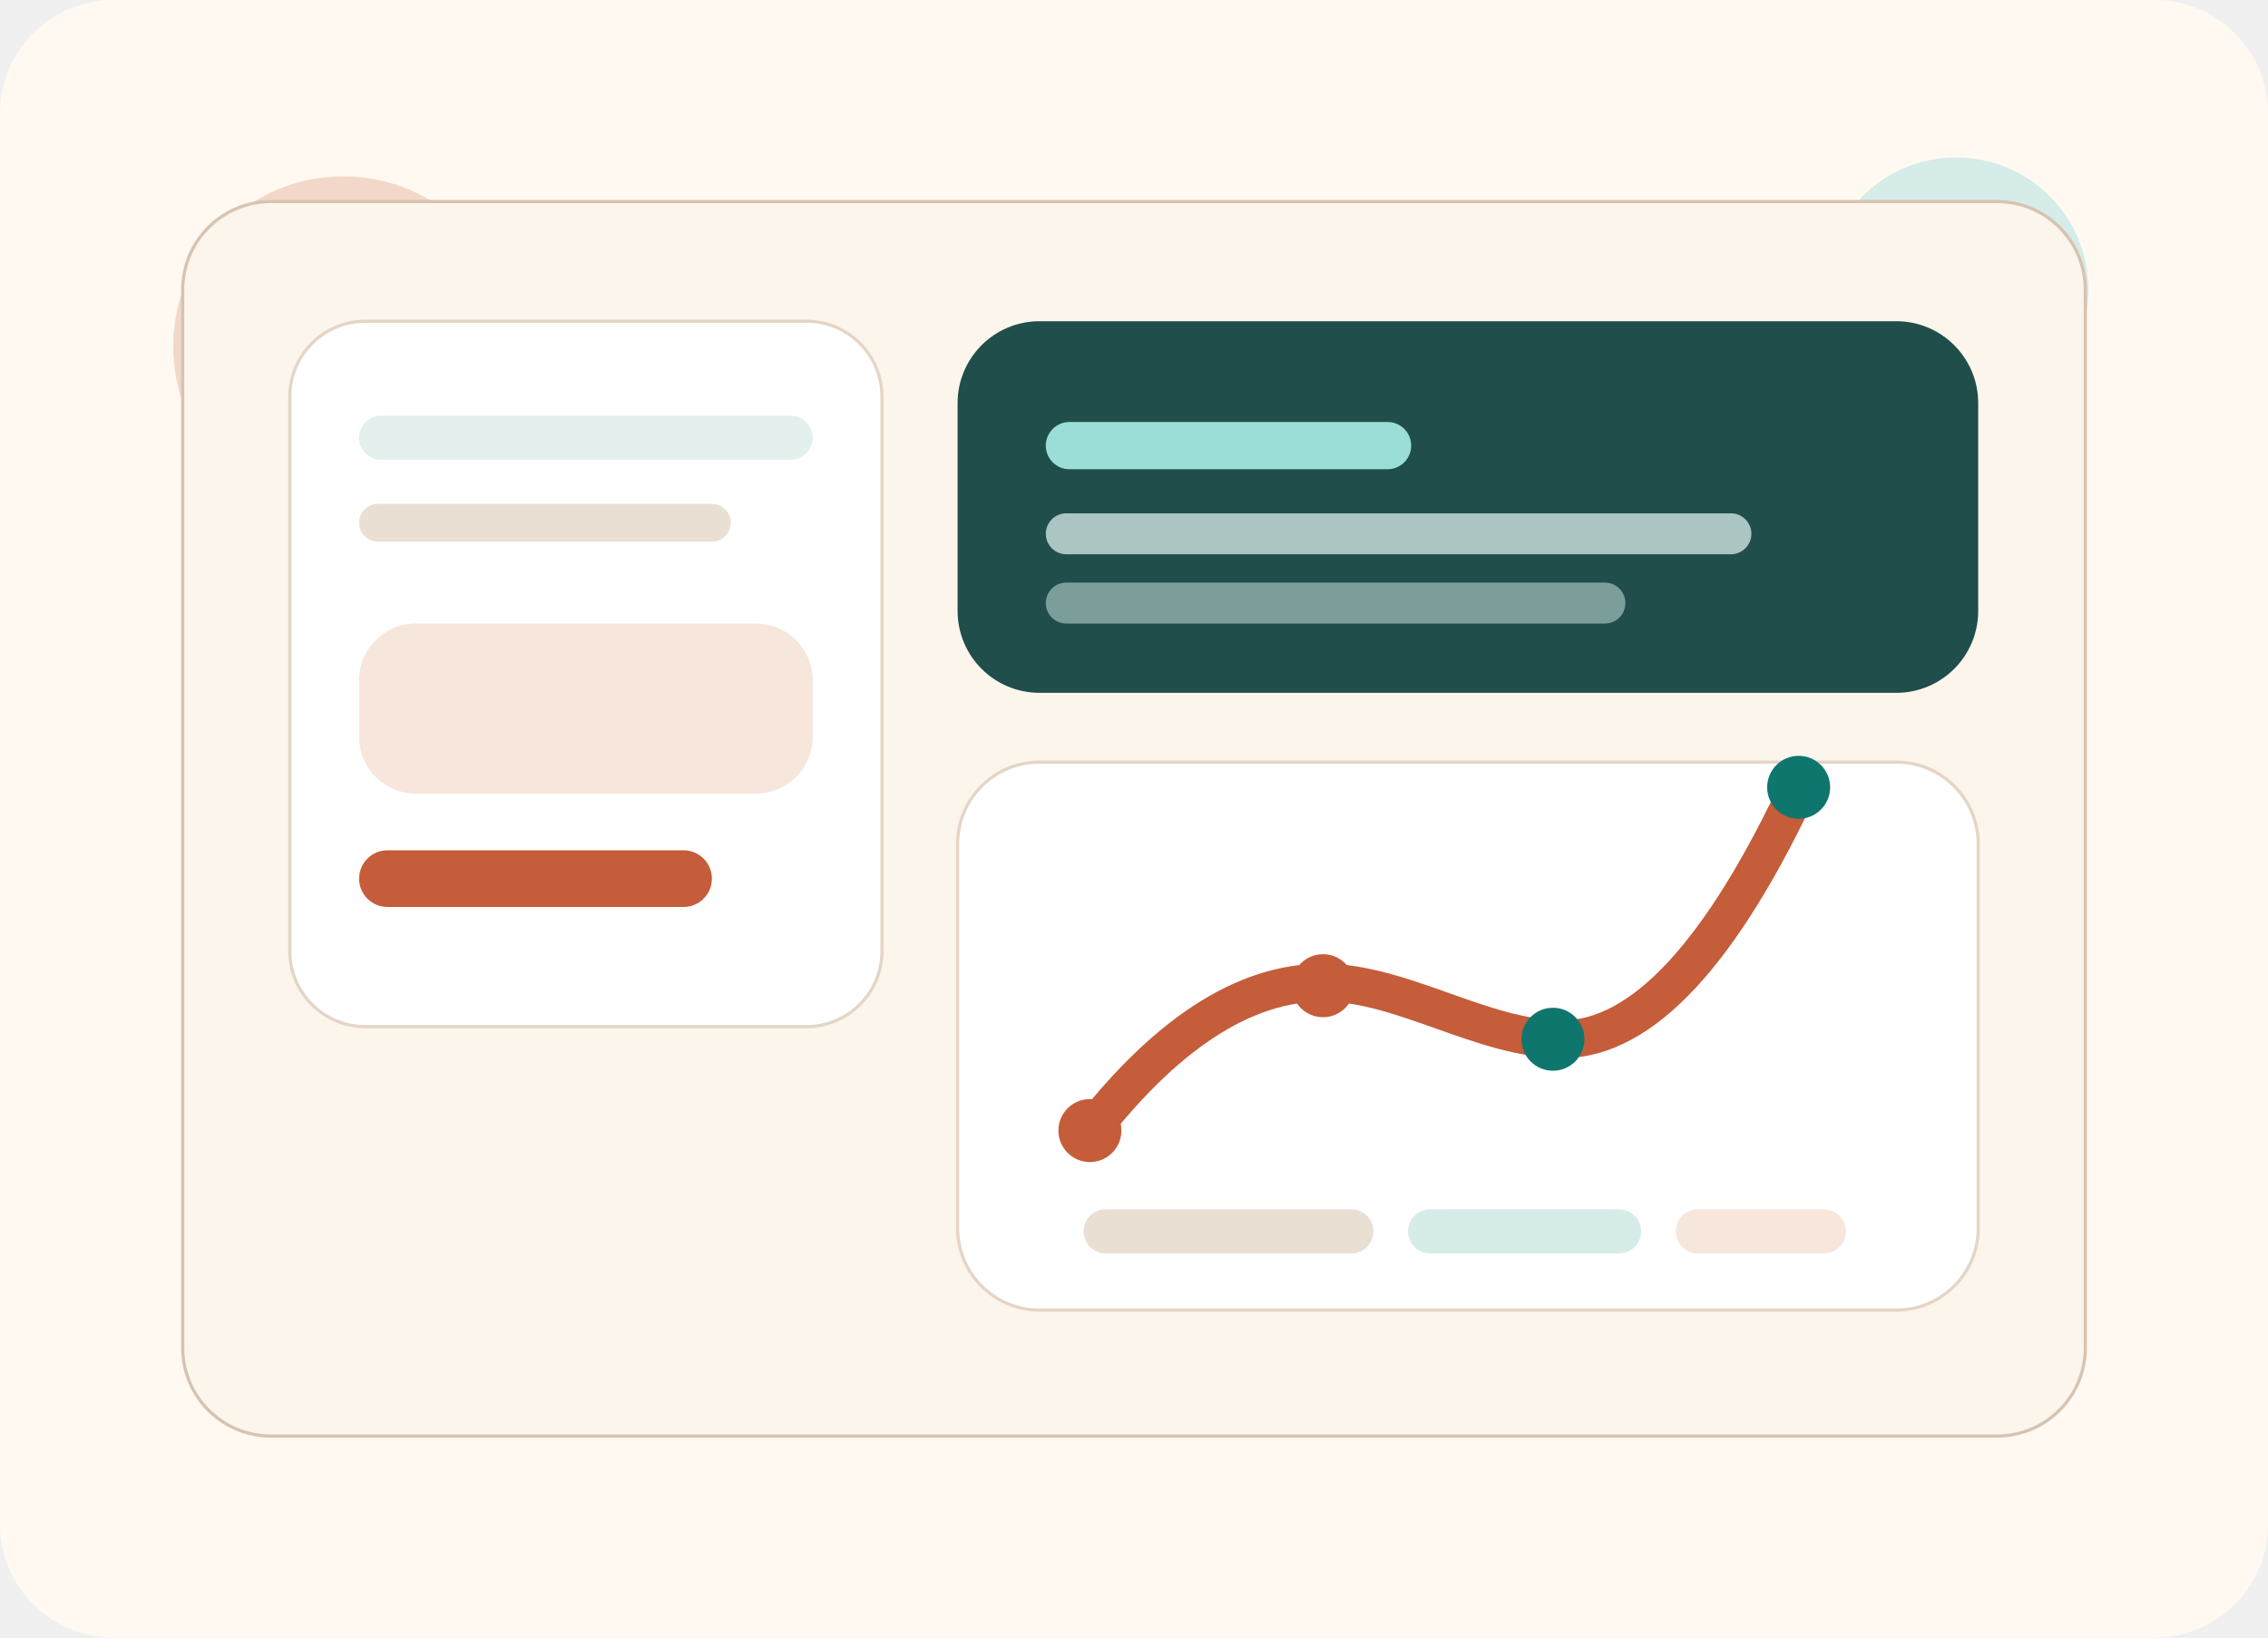
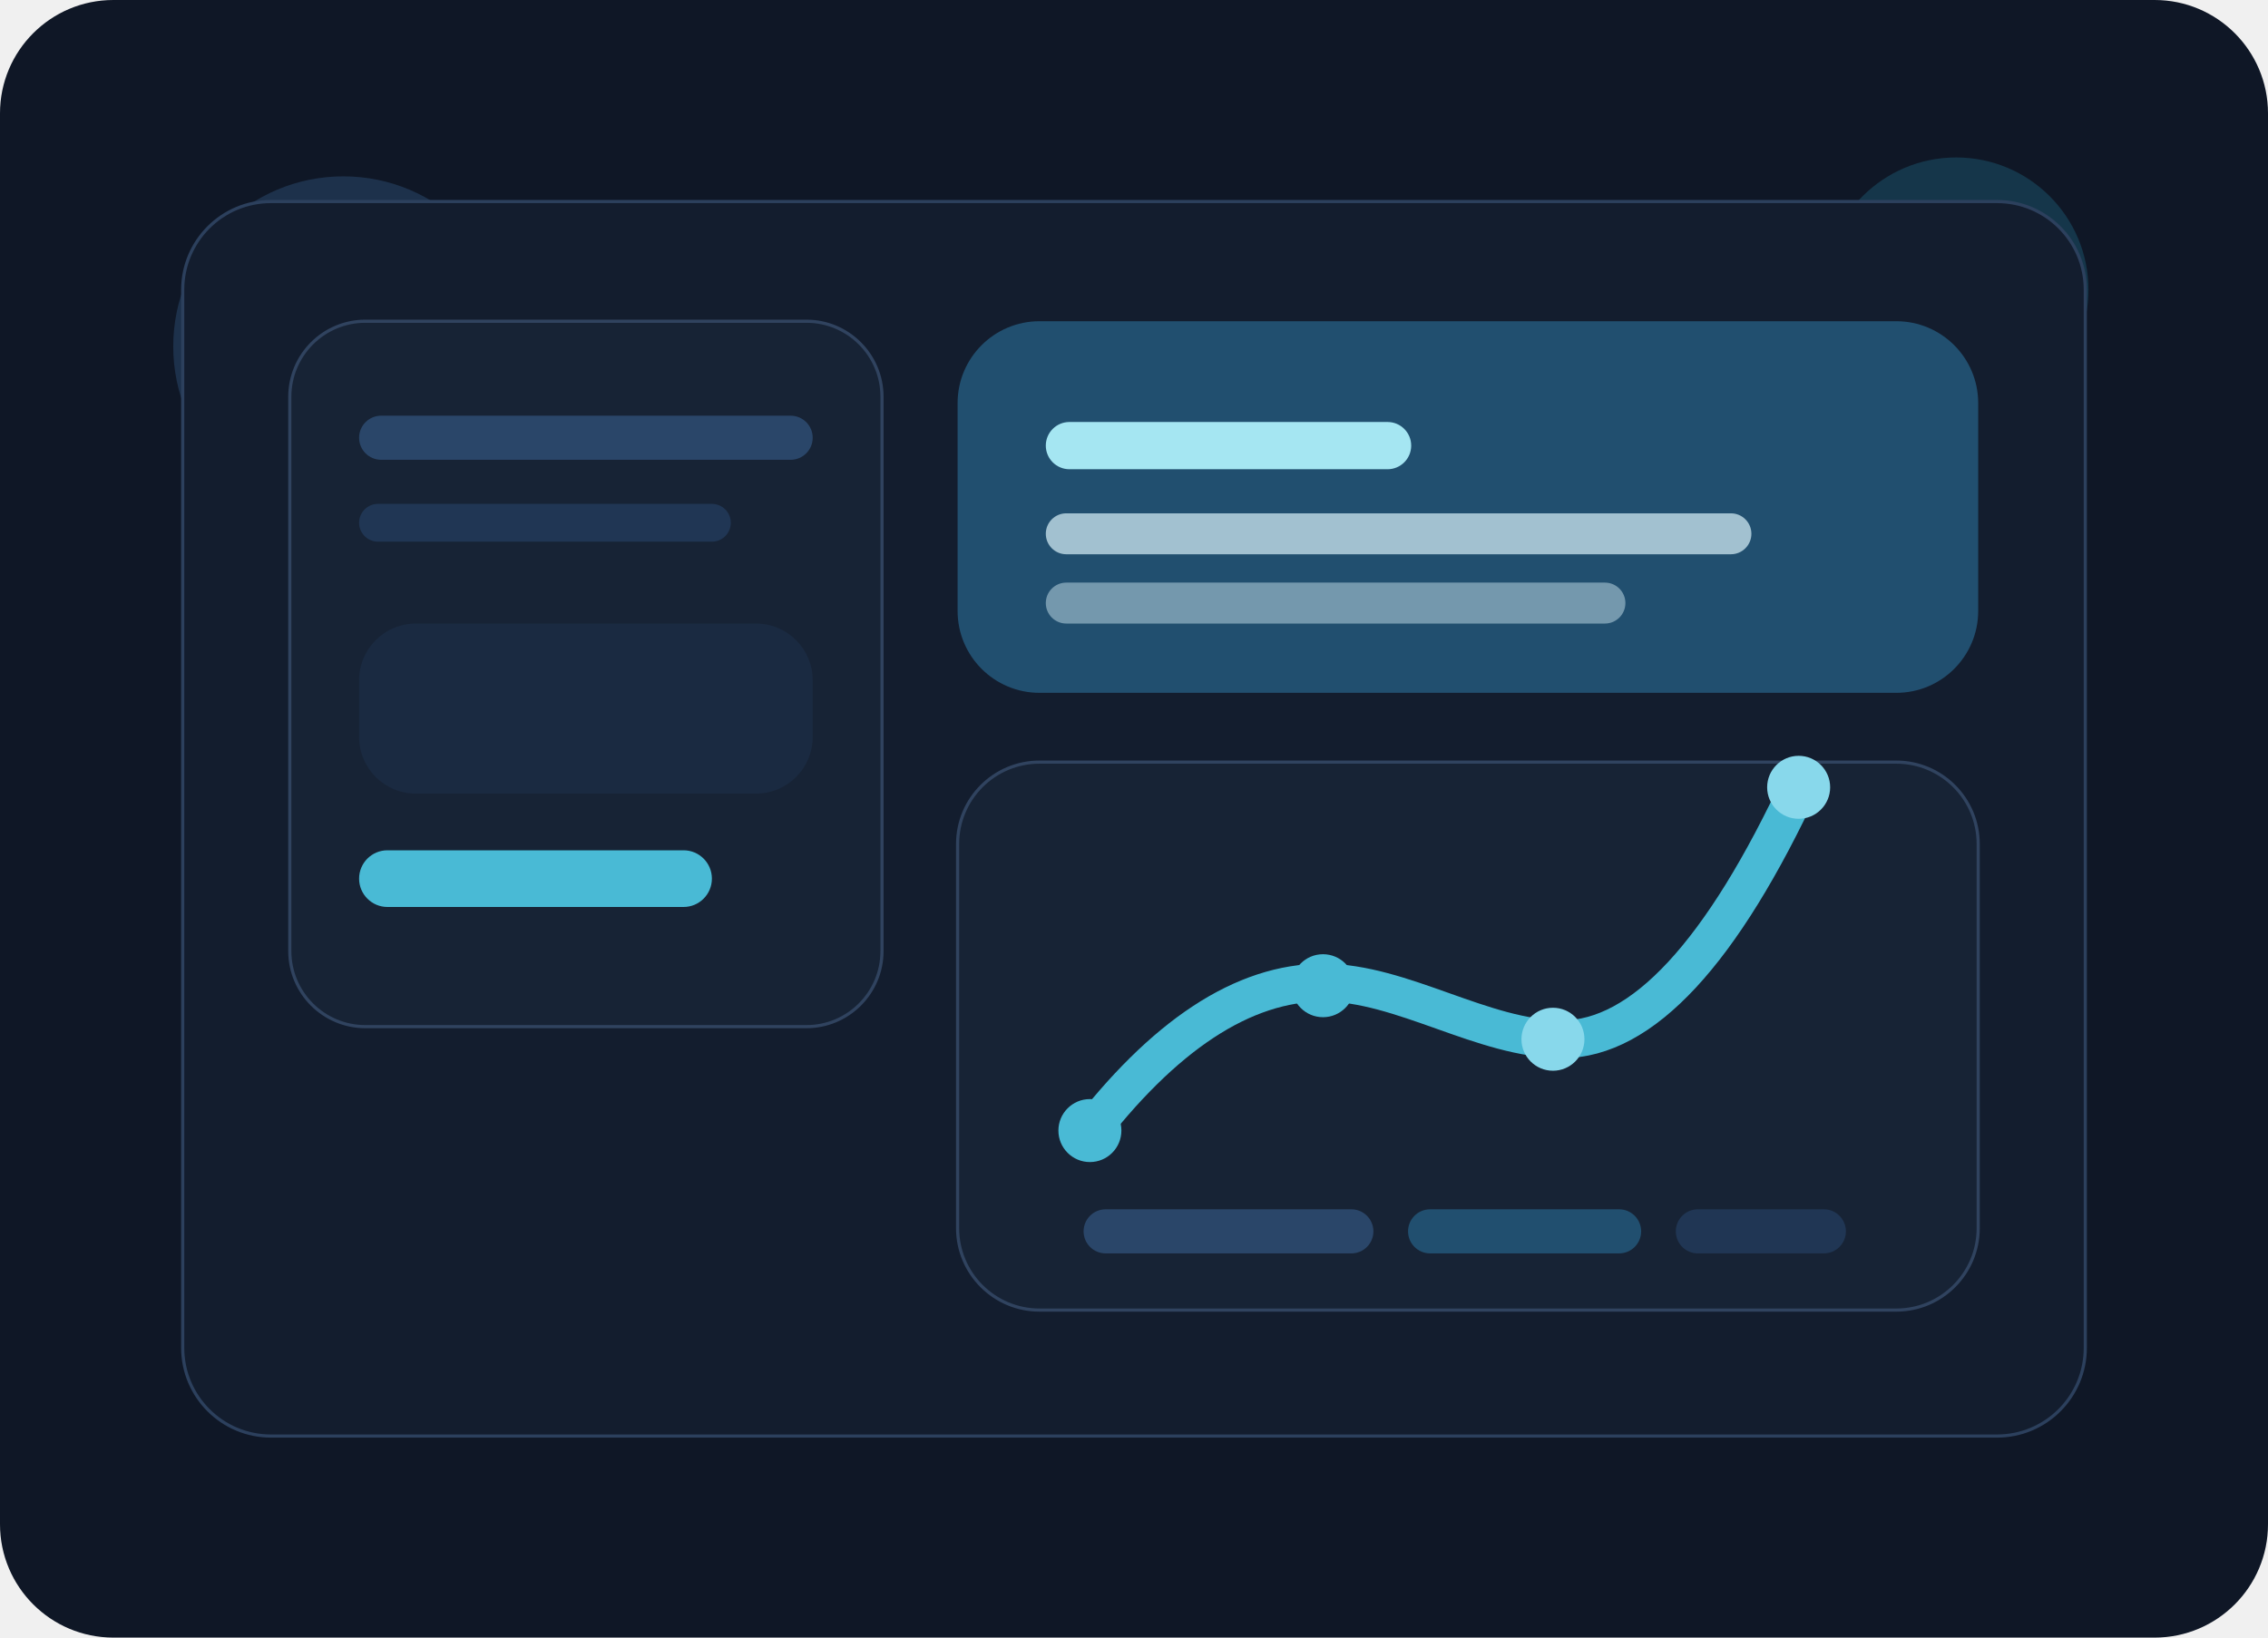
<svg xmlns="http://www.w3.org/2000/svg" width="720" height="520" viewBox="0 0 720 520" fill="none">
-   <rect width="720" height="520" rx="36" fill="#FFF9F2" />
-   <circle cx="109" cy="110" r="54" fill="#F2D8C8" />
-   <circle cx="621" cy="92" r="42" fill="#D6ECE8" />
-   <rect x="58" y="64" width="604" height="392" rx="28" fill="#FCF5EC" stroke="#D7C3B1" />
-   <rect x="92" y="102" width="188" height="224" rx="24" fill="#FFFFFF" stroke="#E4D5C6" />
-   <rect x="114" y="132" width="144" height="14" rx="7" fill="#E3F0EE" />
-   <rect x="114" y="160" width="118" height="12" rx="6" fill="#EADFD3" />
-   <rect x="114" y="198" width="144" height="54" rx="18" fill="#F7E6DB" />
-   <rect x="114" y="270" width="112" height="18" rx="9" fill="#C55C3A" />
-   <rect x="304" y="102" width="324" height="118" rx="26" fill="#1F4E4B" />
-   <rect x="332" y="134" width="116" height="15" rx="7.5" fill="#9BDED8" />
-   <rect x="332" y="163" width="224" height="13" rx="6.5" fill="#E1F3F1" fill-opacity="0.72" />
-   <rect x="332" y="185" width="184" height="13" rx="6.5" fill="#E1F3F1" fill-opacity="0.48" />
-   <rect x="304" y="242" width="324" height="174" rx="26" fill="#FFFFFF" stroke="#E4D5C6" />
-   <path d="M344 362C369.333 328.667 394.667 312 420 312C445.333 312 470.667 330 496 330C521.333 330 546.667 302.667 572 248" stroke="#C55C3A" stroke-width="12" stroke-linecap="round" />
-   <circle cx="346" cy="359" r="10" fill="#C55C3A" />
-   <circle cx="420" cy="313" r="10" fill="#C55C3A" />
-   <circle cx="493" cy="330" r="10" fill="#0F766E" />
-   <circle cx="571" cy="250" r="10" fill="#0F766E" />
-   <rect x="344" y="384" width="92" height="14" rx="7" fill="#EADFD3" />
-   <rect x="447" y="384" width="74" height="14" rx="7" fill="#D6ECE8" />
-   <rect x="532" y="384" width="54" height="14" rx="7" fill="#F7E6DB" />
+   <rect width="720" height="520" rx="36" fill="#0F1726" />
+   <circle cx="109" cy="110" r="54" fill="#1D314B" />
+   <circle cx="621" cy="92" r="42" fill="#15364A" />
+   <rect x="58" y="64" width="604" height="392" rx="28" fill="#131D2E" stroke="#2C405D" />
+   <rect x="92" y="102" width="188" height="224" rx="24" fill="#172335" stroke="#30435F" />
+   <rect x="114" y="132" width="144" height="14" rx="7" fill="#2A4669" />
+   <rect x="114" y="160" width="118" height="12" rx="6" fill="#203654" />
+   <rect x="114" y="198" width="144" height="54" rx="18" fill="#1A2A41" />
+   <rect x="114" y="270" width="112" height="18" rx="9" fill="#49BAD5" />
+   <rect x="304" y="102" width="324" height="118" rx="26" fill="#214F6F" />
+   <rect x="332" y="134" width="116" height="15" rx="7.5" fill="#A5E6F2" />
+   <rect x="332" y="163" width="224" height="13" rx="6.5" fill="#D5EDF5" fill-opacity="0.72" />
+   <rect x="332" y="185" width="184" height="13" rx="6.5" fill="#D5EDF5" fill-opacity="0.46" />
+   <rect x="304" y="242" width="324" height="174" rx="26" fill="#172335" stroke="#30435F" />
+   <path d="M344 362C369.333 328.667 394.667 312 420 312C445.333 312 470.667 330 496 330C521.333 330 546.667 302.667 572 248" stroke="#49BAD5" stroke-width="12" stroke-linecap="round" />
+   <circle cx="346" cy="359" r="10" fill="#49BAD5" />
+   <circle cx="420" cy="313" r="10" fill="#49BAD5" />
+   <circle cx="493" cy="330" r="10" fill="#88D8EB" />
+   <circle cx="571" cy="250" r="10" fill="#88D8EB" />
+   <rect x="344" y="384" width="92" height="14" rx="7" fill="#2A4669" />
+   <rect x="447" y="384" width="74" height="14" rx="7" fill="#214F6F" />
+   <rect x="532" y="384" width="54" height="14" rx="7" fill="#203654" />
</svg>
